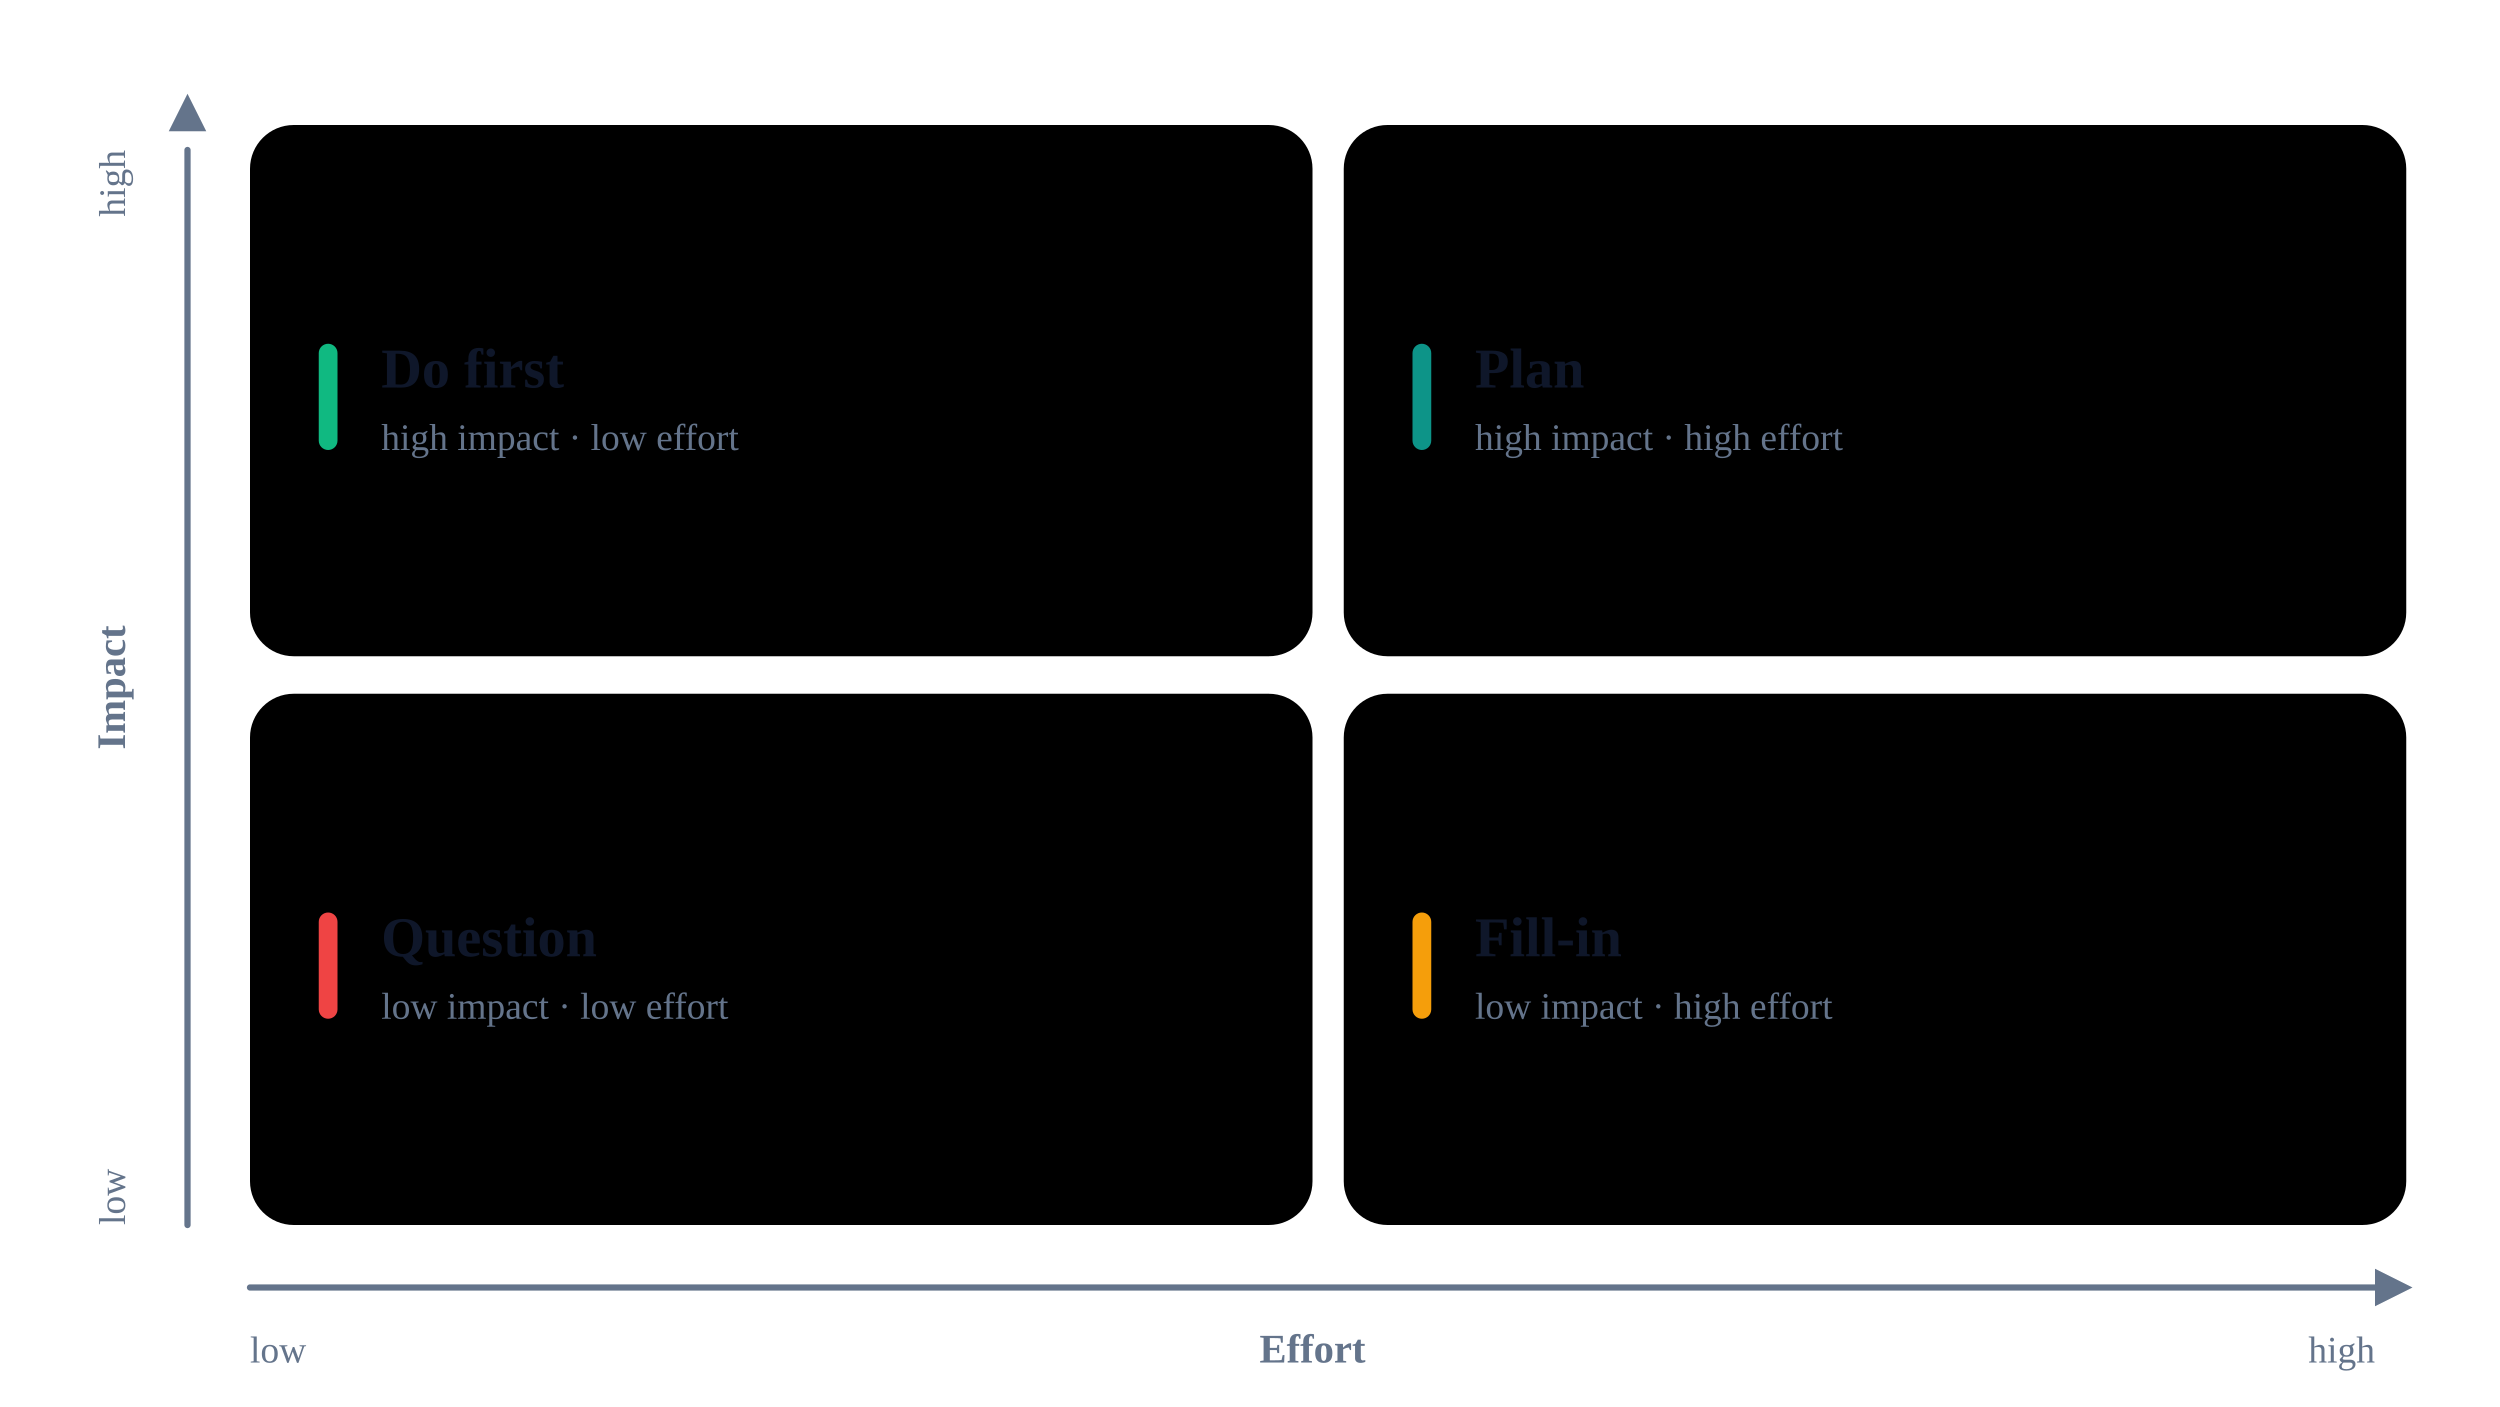
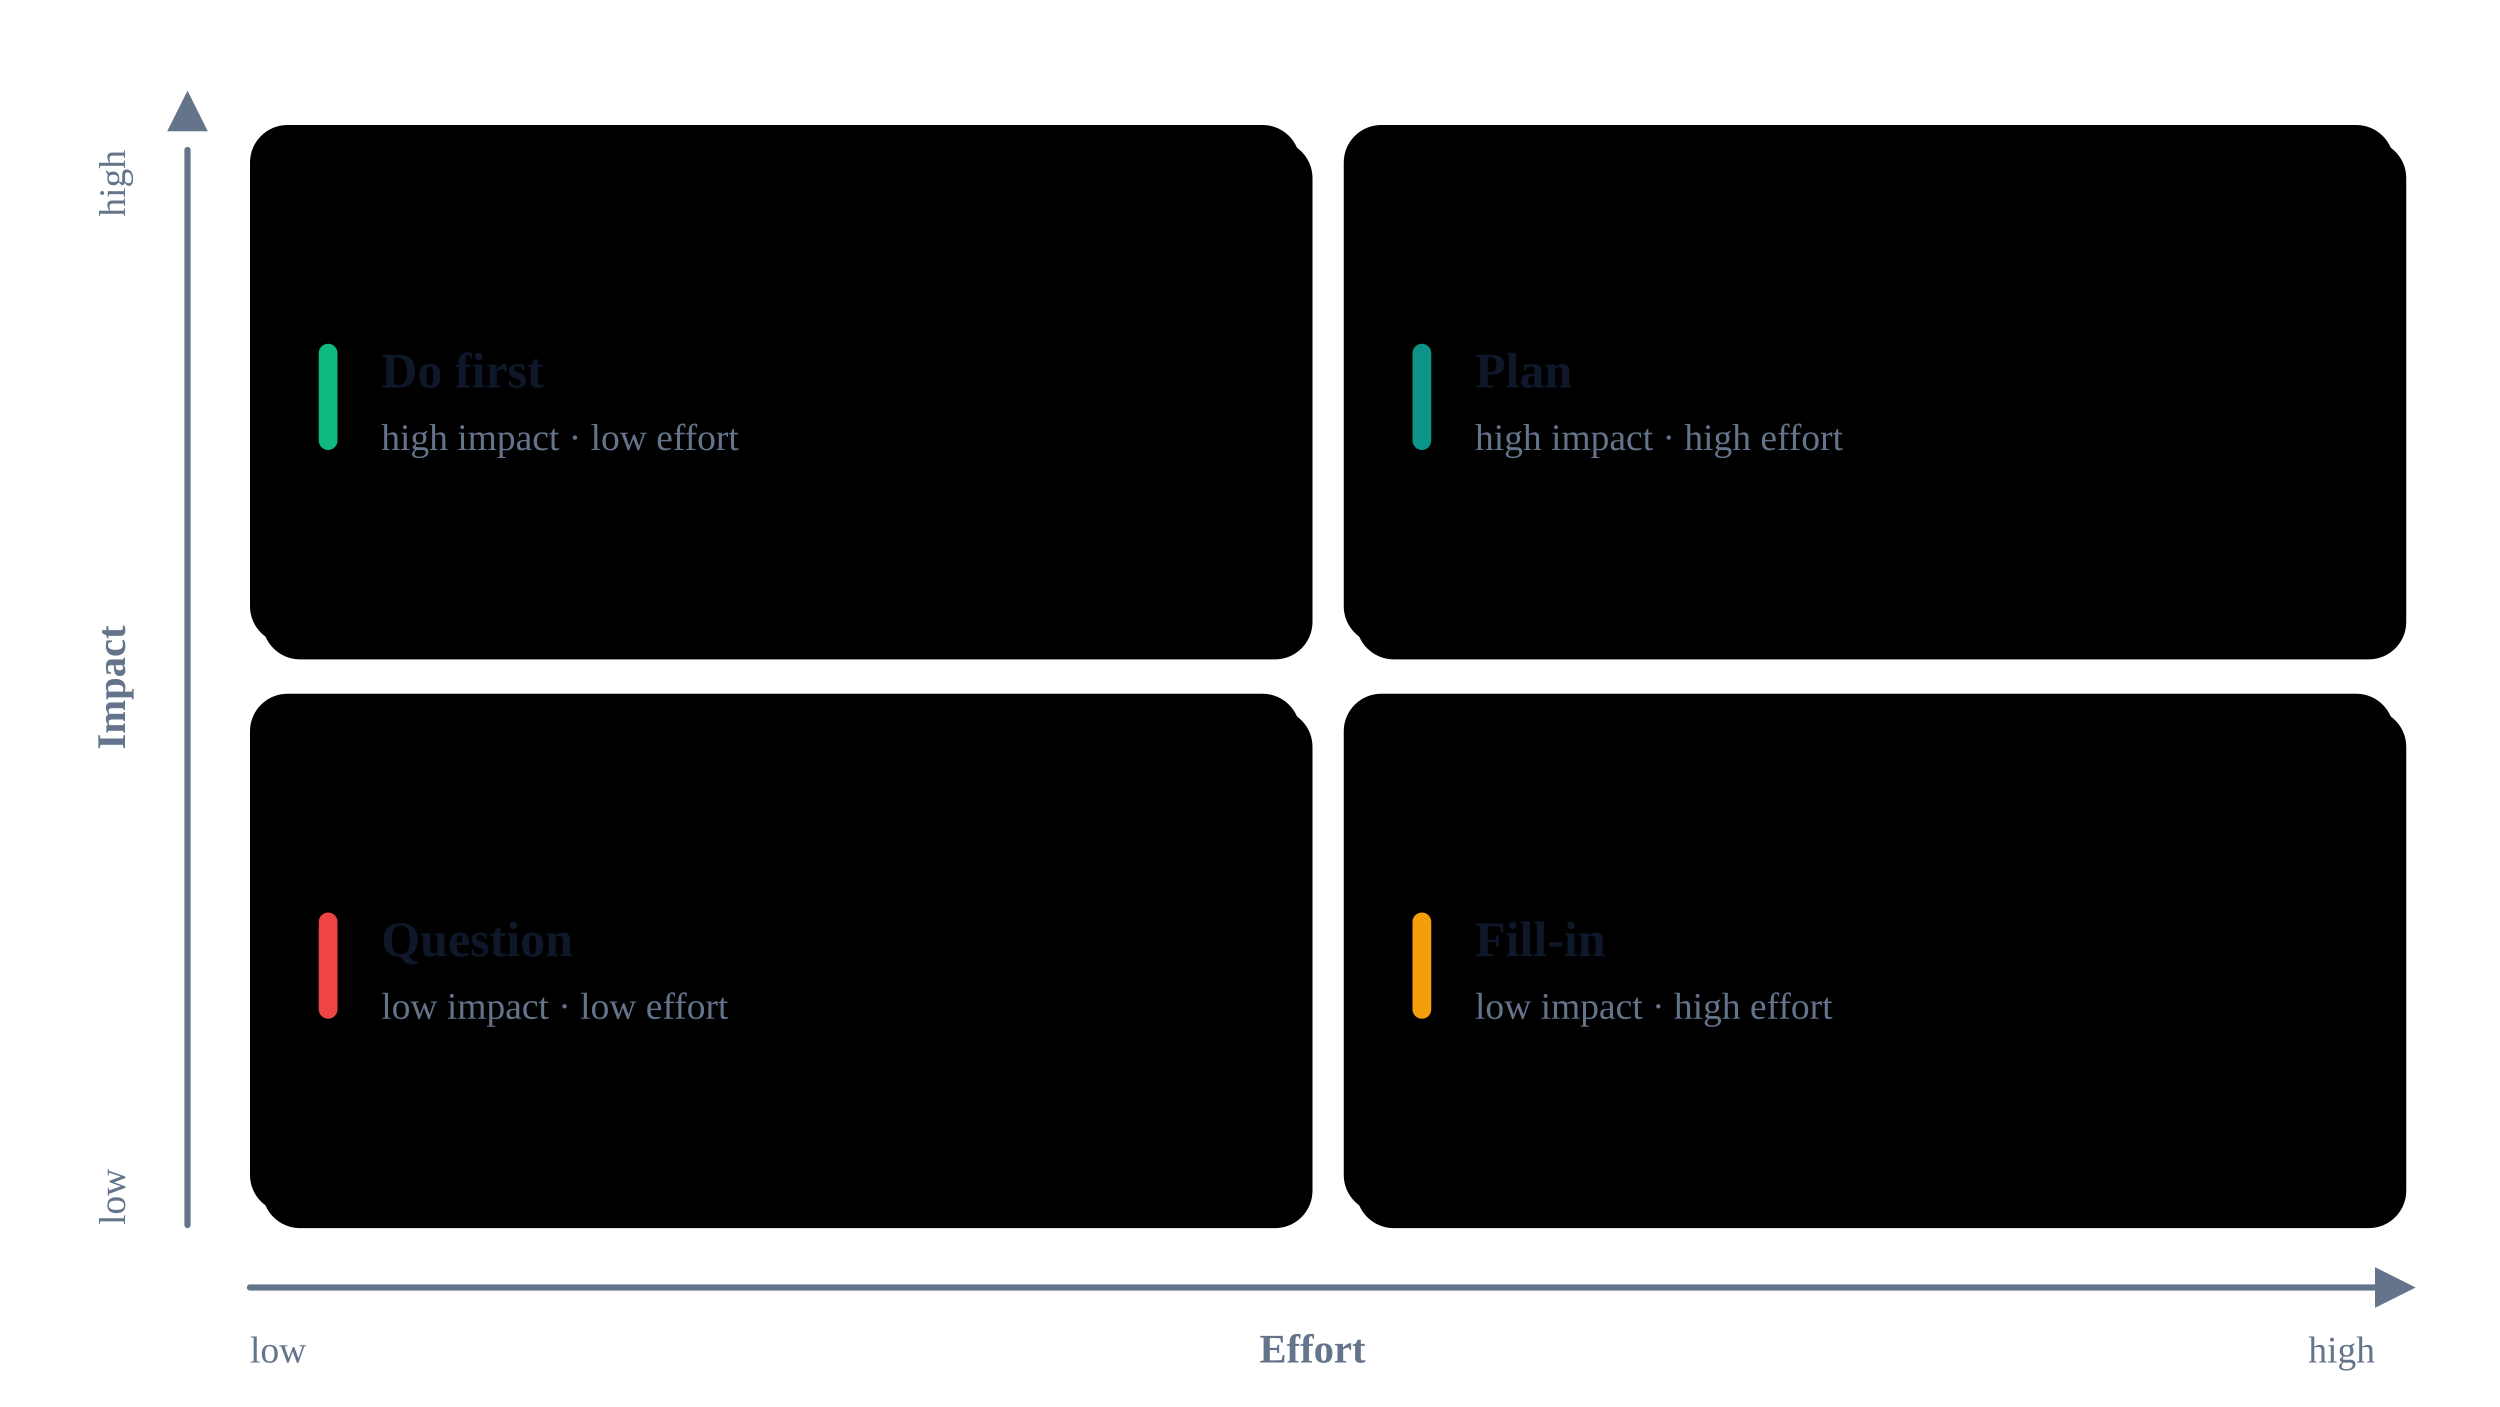
<svg xmlns="http://www.w3.org/2000/svg" viewBox="0 0 800 450" role="img" aria-label="Two-by-two matrix with Impact on the vertical axis and Effort on the horizontal" style="width:100%;height:auto">
-   <rect x="80" y="40" width="340" height="170" rx="14" style="fill:color-mix(in srgb, var(--green,#10b981) 12%, var(--surface,#ffffff));stroke:color-mix(in srgb, var(--green,#10b981) 55%, transparent);stroke-width:1.5" />
+   <rect x="80" y="40" width="336" height="166" rx="12" transform="translate(4 5)" style="fill:color-mix(in srgb, var(--green,#10b981) 22%, transparent);stroke:color-mix(in srgb, var(--green,#10b981) 45%, transparent);stroke-width:1.5" />
+   <rect x="80" y="40" width="336" height="166" rx="12" style="fill:color-mix(in srgb, var(--green,#10b981) 12%, var(--surface,#ffffff));stroke:color-mix(in srgb, var(--green,#10b981) 70%, transparent);stroke-width:2" />
  <rect x="102" y="110" width="6" height="34" rx="3" style="fill:var(--green,#10b981)" />
-   <text x="122" y="124" style="font-family:var(--font-head,ui-sans-serif,system-ui);font-size:18px;font-weight:600;fill:var(--text,#0f172a)">Do first</text>
+   <text x="122" y="124" style="font-family:var(--font-head,ui-sans-serif,system-ui);font-size:16px;font-weight:600;fill:var(--text,#0f172a)">Do first</text>
  <text x="122" y="144" style="font-family:var(--font-sans,ui-sans-serif,system-ui);font-size:12px;fill:var(--text-muted,#64748b)">high impact · low effort</text>
-   <rect x="430" y="40" width="340" height="170" rx="14" style="fill:color-mix(in srgb, var(--teal,#0d9488) 12%, var(--surface,#ffffff));stroke:color-mix(in srgb, var(--teal,#0d9488) 55%, transparent);stroke-width:1.5" />
+   <rect x="430" y="40" width="336" height="166" rx="12" transform="translate(4 5)" style="fill:color-mix(in srgb, var(--teal,#0d9488) 22%, transparent);stroke:color-mix(in srgb, var(--teal,#0d9488) 45%, transparent);stroke-width:1.5" />
+   <rect x="430" y="40" width="336" height="166" rx="12" style="fill:color-mix(in srgb, var(--teal,#0d9488) 12%, var(--surface,#ffffff));stroke:color-mix(in srgb, var(--teal,#0d9488) 70%, transparent);stroke-width:2" />
  <rect x="452" y="110" width="6" height="34" rx="3" style="fill:var(--teal,#0d9488)" />
-   <text x="472" y="124" style="font-family:var(--font-head,ui-sans-serif,system-ui);font-size:18px;font-weight:600;fill:var(--text,#0f172a)">Plan</text>
+   <text x="472" y="124" style="font-family:var(--font-head,ui-sans-serif,system-ui);font-size:16px;font-weight:600;fill:var(--text,#0f172a)">Plan</text>
  <text x="472" y="144" style="font-family:var(--font-sans,ui-sans-serif,system-ui);font-size:12px;fill:var(--text-muted,#64748b)">high impact · high effort</text>
-   <rect x="80" y="222" width="340" height="170" rx="14" style="fill:color-mix(in srgb, var(--coral,#ef4444) 12%, var(--surface,#ffffff));stroke:color-mix(in srgb, var(--coral,#ef4444) 55%, transparent);stroke-width:1.5" />
+   <rect x="80" y="222" width="336" height="166" rx="12" transform="translate(4 5)" style="fill:color-mix(in srgb, var(--coral,#ef4444) 22%, transparent);stroke:color-mix(in srgb, var(--coral,#ef4444) 45%, transparent);stroke-width:1.5" />
+   <rect x="80" y="222" width="336" height="166" rx="12" style="fill:color-mix(in srgb, var(--coral,#ef4444) 12%, var(--surface,#ffffff));stroke:color-mix(in srgb, var(--coral,#ef4444) 70%, transparent);stroke-width:2" />
  <rect x="102" y="292" width="6" height="34" rx="3" style="fill:var(--coral,#ef4444)" />
-   <text x="122" y="306" style="font-family:var(--font-head,ui-sans-serif,system-ui);font-size:18px;font-weight:600;fill:var(--text,#0f172a)">Question</text>
+   <text x="122" y="306" style="font-family:var(--font-head,ui-sans-serif,system-ui);font-size:16px;font-weight:600;fill:var(--text,#0f172a)">Question</text>
  <text x="122" y="326" style="font-family:var(--font-sans,ui-sans-serif,system-ui);font-size:12px;fill:var(--text-muted,#64748b)">low impact · low effort</text>
-   <rect x="430" y="222" width="340" height="170" rx="14" style="fill:color-mix(in srgb, var(--amber,#f59e0b) 12%, var(--surface,#ffffff));stroke:color-mix(in srgb, var(--amber,#f59e0b) 55%, transparent);stroke-width:1.5" />
+   <rect x="430" y="222" width="336" height="166" rx="12" transform="translate(4 5)" style="fill:color-mix(in srgb, var(--amber,#f59e0b) 22%, transparent);stroke:color-mix(in srgb, var(--amber,#f59e0b) 45%, transparent);stroke-width:1.5" />
+   <rect x="430" y="222" width="336" height="166" rx="12" style="fill:color-mix(in srgb, var(--amber,#f59e0b) 12%, var(--surface,#ffffff));stroke:color-mix(in srgb, var(--amber,#f59e0b) 70%, transparent);stroke-width:2" />
  <rect x="452" y="292" width="6" height="34" rx="3" style="fill:var(--amber,#f59e0b)" />
-   <text x="472" y="306" style="font-family:var(--font-head,ui-sans-serif,system-ui);font-size:18px;font-weight:600;fill:var(--text,#0f172a)">Fill-in</text>
+   <text x="472" y="306" style="font-family:var(--font-head,ui-sans-serif,system-ui);font-size:16px;font-weight:600;fill:var(--text,#0f172a)">Fill-in</text>
  <text x="472" y="326" style="font-family:var(--font-sans,ui-sans-serif,system-ui);font-size:12px;fill:var(--text-muted,#64748b)">low impact · high effort</text>
  <g style="stroke:var(--text-muted,#64748b);stroke-width:2" stroke-linecap="round">
    <line x1="80" y1="412" x2="760" y2="412" />
    <line x1="60" y1="392" x2="60" y2="48" />
  </g>
-   <polygon points="772,412 760,418 760,406" style="fill:var(--text-muted,#64748b)" />
-   <polygon points="60,30 66,42 54,42" style="fill:var(--text-muted,#64748b)" />
+   <polygon points="773,412 760,418.5 760,405.5" style="fill:var(--text-muted,#64748b)" />
+   <polygon points="60,29 66.5,42 53.5,42" style="fill:var(--text-muted,#64748b)" />
  <text x="80" y="436" style="font-family:var(--font-sans,ui-sans-serif,system-ui);font-size:12px;fill:var(--text-muted,#64748b)">low</text>
  <text x="420" y="436" text-anchor="middle" style="font-family:var(--font-head,ui-sans-serif,system-ui);font-size:13px;font-weight:700;fill:var(--text-muted,#64748b)">Effort</text>
  <text x="760" y="436" text-anchor="end" style="font-family:var(--font-sans,ui-sans-serif,system-ui);font-size:12px;fill:var(--text-muted,#64748b)">high</text>
  <text x="0" y="0" transform="translate(40,220) rotate(-90)" text-anchor="middle" style="font-family:var(--font-head,ui-sans-serif,system-ui);font-size:13px;font-weight:700;fill:var(--text-muted,#64748b)">Impact</text>
  <text x="0" y="0" transform="translate(40,392) rotate(-90)" text-anchor="start" style="font-family:var(--font-sans,ui-sans-serif,system-ui);font-size:12px;fill:var(--text-muted,#64748b)">low</text>
  <text x="0" y="0" transform="translate(40,48) rotate(-90)" text-anchor="end" style="font-family:var(--font-sans,ui-sans-serif,system-ui);font-size:12px;fill:var(--text-muted,#64748b)">high</text>
</svg>
